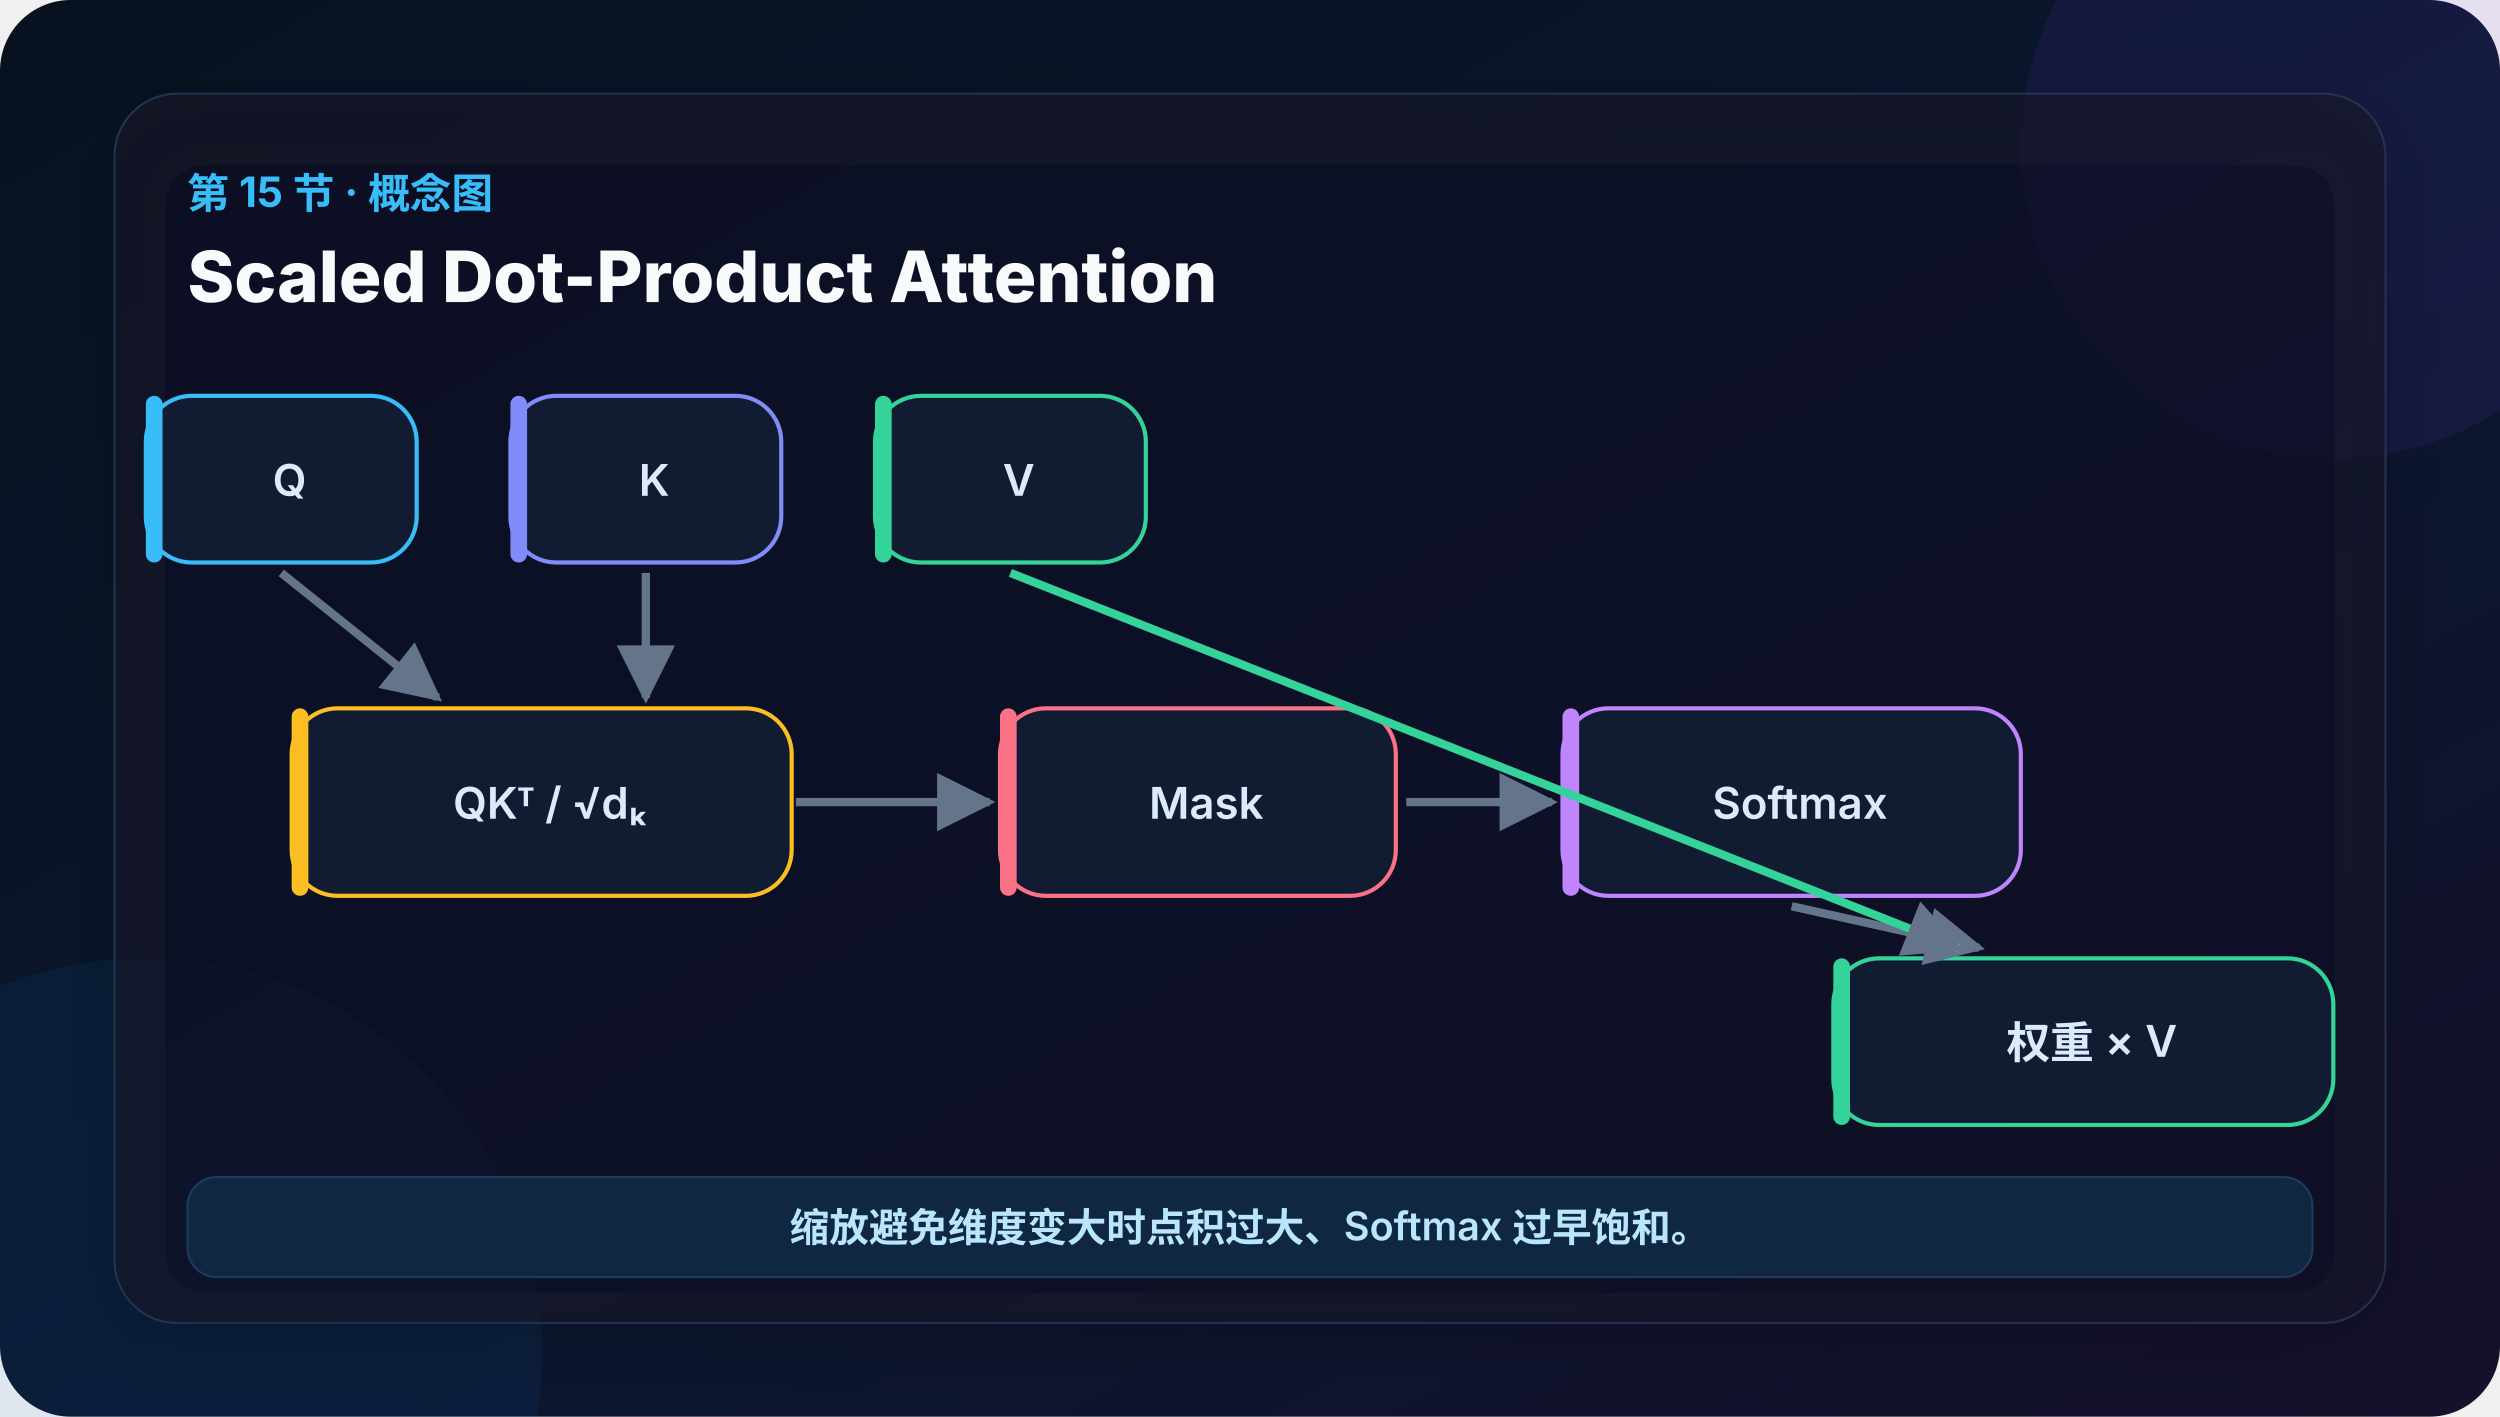
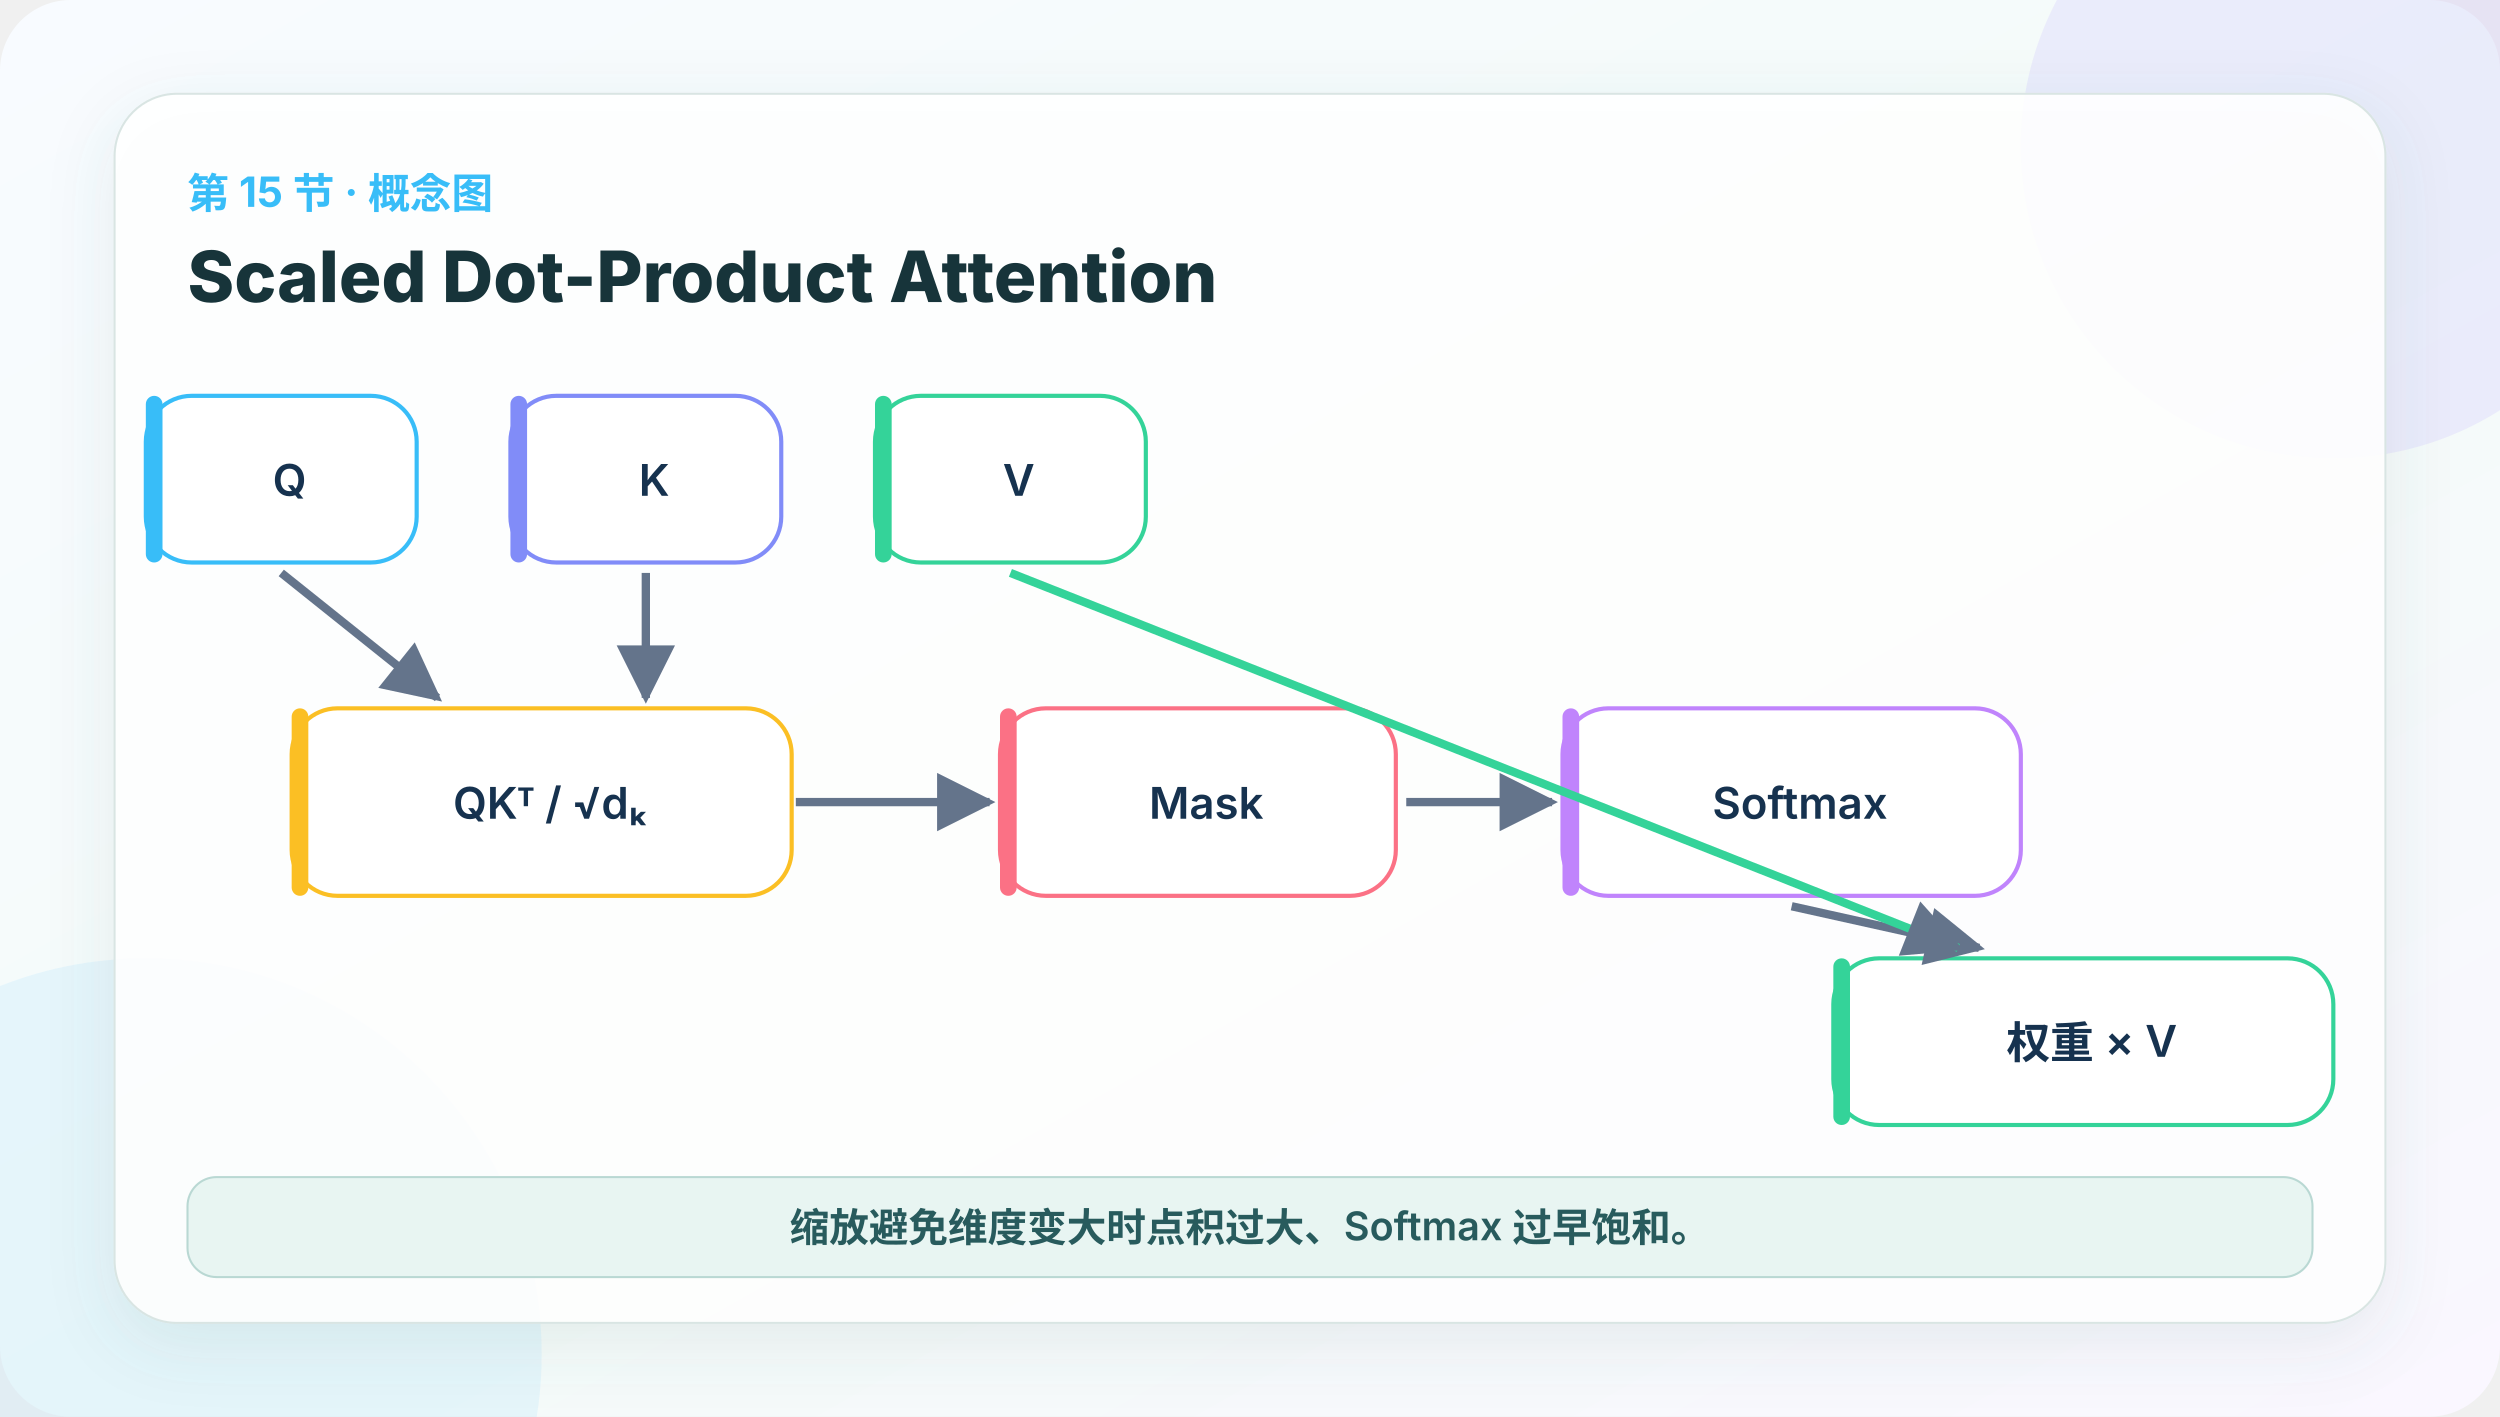
<svg xmlns="http://www.w3.org/2000/svg" width="1200" height="680" viewBox="0 0 1200 680" role="img" aria-labelledby="title desc">
  <defs>
    <linearGradient id="bg" x1="0" y1="0" x2="1" y2="1">
-       <stop offset="0" stop-color="#07111f" />
-       <stop offset="0.55" stop-color="#0b1730" />
-       <stop offset="1" stop-color="#15102b" />
+       <stop offset="0" stop-color="#f8fbff" />
+       <stop offset="0.55" stop-color="#f4fbf9" />
+       <stop offset="1" stop-color="#faf7ff" />
    </linearGradient>
    <filter id="shadow" x="-20%" y="-20%" width="140%" height="140%">
-       <feDropShadow dx="0" dy="10" stdDeviation="16" flood-color="#000" flood-opacity=".3" />
+       <feDropShadow dx="0" dy="10" stdDeviation="16" flood-color="#47716d" flood-opacity=".12" />
    </filter>
    <marker id="arrow" viewBox="0 0 10 10" refX="9" refY="5" markerWidth="7" markerHeight="7" orient="auto-start-reverse">
      <path d="M 0 0 L 10 5 L 0 10 z" fill="#64748b" />
    </marker>
  </defs>
  <rect width="1200" height="680" rx="34" fill="url(#bg)" />
-   <circle cx="1120" cy="70" r="150" fill="#7c3aed" opacity=".09" />
-   <circle cx="70" cy="650" r="190" fill="#0284c7" opacity=".08" />
+   <circle cx="1120" cy="70" r="150" fill="#c4b5fd" opacity=".22" />
+   <circle cx="70" cy="650" r="190" fill="#bae6fd" opacity=".28" />
  <g filter="url(#shadow)">
-     <rect x="55" y="45" width="1090" height="590" rx="30" fill="#081426" fill-opacity=".6" stroke="#26334d" />
+     <rect x="55" y="45" width="1090" height="590" rx="30" fill="#ffffff" fill-opacity=".88" stroke="#d9e5e3" />
  </g>
  <text x="90" y="100" font-family="Inter, PingFang SC, Microsoft YaHei, sans-serif" font-size="20" font-weight="700" fill="#38bdf8">第 15 节 · 概念图</text>
-   <text x="90" y="145" font-family="Inter, PingFang SC, Microsoft YaHei, sans-serif" font-size="34" font-weight="800" fill="#f8fafc">Scaled Dot-Product Attention</text>
+   <text x="90" y="145" font-family="Inter, PingFang SC, Microsoft YaHei, sans-serif" font-size="34" font-weight="800" fill="#17343a">Scaled Dot-Product Attention</text>
  <g font-family="Inter, PingFang SC, Microsoft YaHei, sans-serif">
-     <rect x="70" y="190" width="130" height="80" rx="22" fill="#111c33" stroke="#38bdf8" stroke-width="2" />
+     <rect x="70" y="190" width="130" height="80" rx="22" fill="#ffffff" stroke="#38bdf8" stroke-width="2" />
    <rect x="70" y="190" width="8" height="80" rx="4" fill="#38bdf8" />
-     <text x="139" y="238" text-anchor="middle" font-size="21" font-weight="600" fill="#dbeafe">Q</text>
-     <rect x="245" y="190" width="130" height="80" rx="22" fill="#111c33" stroke="#818cf8" stroke-width="2" />
+     <text x="139" y="238" text-anchor="middle" font-size="21" font-weight="600" fill="#16324f">Q</text>
+     <rect x="245" y="190" width="130" height="80" rx="22" fill="#ffffff" stroke="#818cf8" stroke-width="2" />
    <rect x="245" y="190" width="8" height="80" rx="4" fill="#818cf8" />
-     <text x="314" y="238" text-anchor="middle" font-size="21" font-weight="600" fill="#dbeafe">K</text>
-     <rect x="420" y="190" width="130" height="80" rx="22" fill="#111c33" stroke="#34d399" stroke-width="2" />
+     <text x="314" y="238" text-anchor="middle" font-size="21" font-weight="600" fill="#16324f">K</text>
+     <rect x="420" y="190" width="130" height="80" rx="22" fill="#ffffff" stroke="#34d399" stroke-width="2" />
    <rect x="420" y="190" width="8" height="80" rx="4" fill="#34d399" />
-     <text x="489" y="238" text-anchor="middle" font-size="21" font-weight="600" fill="#dbeafe">V</text>
-     <rect x="140" y="340" width="240" height="90" rx="22" fill="#111c33" stroke="#fbbf24" stroke-width="2" />
+     <text x="489" y="238" text-anchor="middle" font-size="21" font-weight="600" fill="#16324f">V</text>
+     <rect x="140" y="340" width="240" height="90" rx="22" fill="#ffffff" stroke="#fbbf24" stroke-width="2" />
    <rect x="140" y="340" width="8" height="90" rx="4" fill="#fbbf24" />
-     <text x="264" y="393" text-anchor="middle" font-size="21" font-weight="600" fill="#dbeafe">QKᵀ / √dₖ</text>
+     <text x="264" y="393" text-anchor="middle" font-size="21" font-weight="600" fill="#16324f">QKᵀ / √dₖ</text>
    <path d="M 135 275 L 210 335" stroke="#64748b" stroke-width="4" fill="none" marker-end="url(#arrow)" />
    <path d="M 310 275 L 310 335" stroke="#64748b" stroke-width="4" fill="none" marker-end="url(#arrow)" />
-     <rect x="480" y="340" width="190" height="90" rx="22" fill="#111c33" stroke="#fb7185" stroke-width="2" />
+     <rect x="480" y="340" width="190" height="90" rx="22" fill="#ffffff" stroke="#fb7185" stroke-width="2" />
    <rect x="480" y="340" width="8" height="90" rx="4" fill="#fb7185" />
-     <text x="579" y="393" text-anchor="middle" font-size="21" font-weight="600" fill="#dbeafe">Mask</text>
+     <text x="579" y="393" text-anchor="middle" font-size="21" font-weight="600" fill="#16324f">Mask</text>
    <path d="M 382 385 L 475 385" stroke="#64748b" stroke-width="4" fill="none" marker-end="url(#arrow)" />
-     <rect x="750" y="340" width="220" height="90" rx="22" fill="#111c33" stroke="#c084fc" stroke-width="2" />
+     <rect x="750" y="340" width="220" height="90" rx="22" fill="#ffffff" stroke="#c084fc" stroke-width="2" />
    <rect x="750" y="340" width="8" height="90" rx="4" fill="#c084fc" />
-     <text x="864" y="393" text-anchor="middle" font-size="21" font-weight="600" fill="#dbeafe">Softmax</text>
+     <text x="864" y="393" text-anchor="middle" font-size="21" font-weight="600" fill="#16324f">Softmax</text>
    <path d="M 675 385 L 745 385" stroke="#64748b" stroke-width="4" fill="none" marker-end="url(#arrow)" />
-     <rect x="880" y="460" width="240" height="80" rx="22" fill="#111c33" stroke="#34d399" stroke-width="2" />
+     <rect x="880" y="460" width="240" height="80" rx="22" fill="#ffffff" stroke="#34d399" stroke-width="2" />
    <rect x="880" y="460" width="8" height="80" rx="4" fill="#34d399" />
-     <text x="1004" y="508" text-anchor="middle" font-size="21" font-weight="600" fill="#dbeafe">权重 × V</text>
+     <text x="1004" y="508" text-anchor="middle" font-size="21" font-weight="600" fill="#16324f">权重 × V</text>
    <path d="M 860 435 L 950 455" stroke="#64748b" stroke-width="4" fill="none" marker-end="url(#arrow)" />
    <path d="M 485 275 L 940 455" stroke="#34d399" stroke-width="4" fill="none" marker-end="url(#arrow)" />
  </g>
-   <rect x="90" y="565" width="1020" height="48" rx="14" fill="#0f2741" stroke="#1e3a5f" />
-   <text x="600" y="596" text-anchor="middle" font-family="Inter, PingFang SC, Microsoft YaHei, sans-serif" font-size="19" font-weight="600" fill="#bae6fd">缩放避免维度变大时点积过大、Softmax 过早饱和。</text>
+   <rect x="90" y="565" width="1020" height="48" rx="14" fill="#e8f5f2" stroke="#b9d8d3" />
+   <text x="600" y="596" text-anchor="middle" font-family="Inter, PingFang SC, Microsoft YaHei, sans-serif" font-size="19" font-weight="600" fill="#285b5d">缩放避免维度变大时点积过大、Softmax 过早饱和。</text>
</svg>
